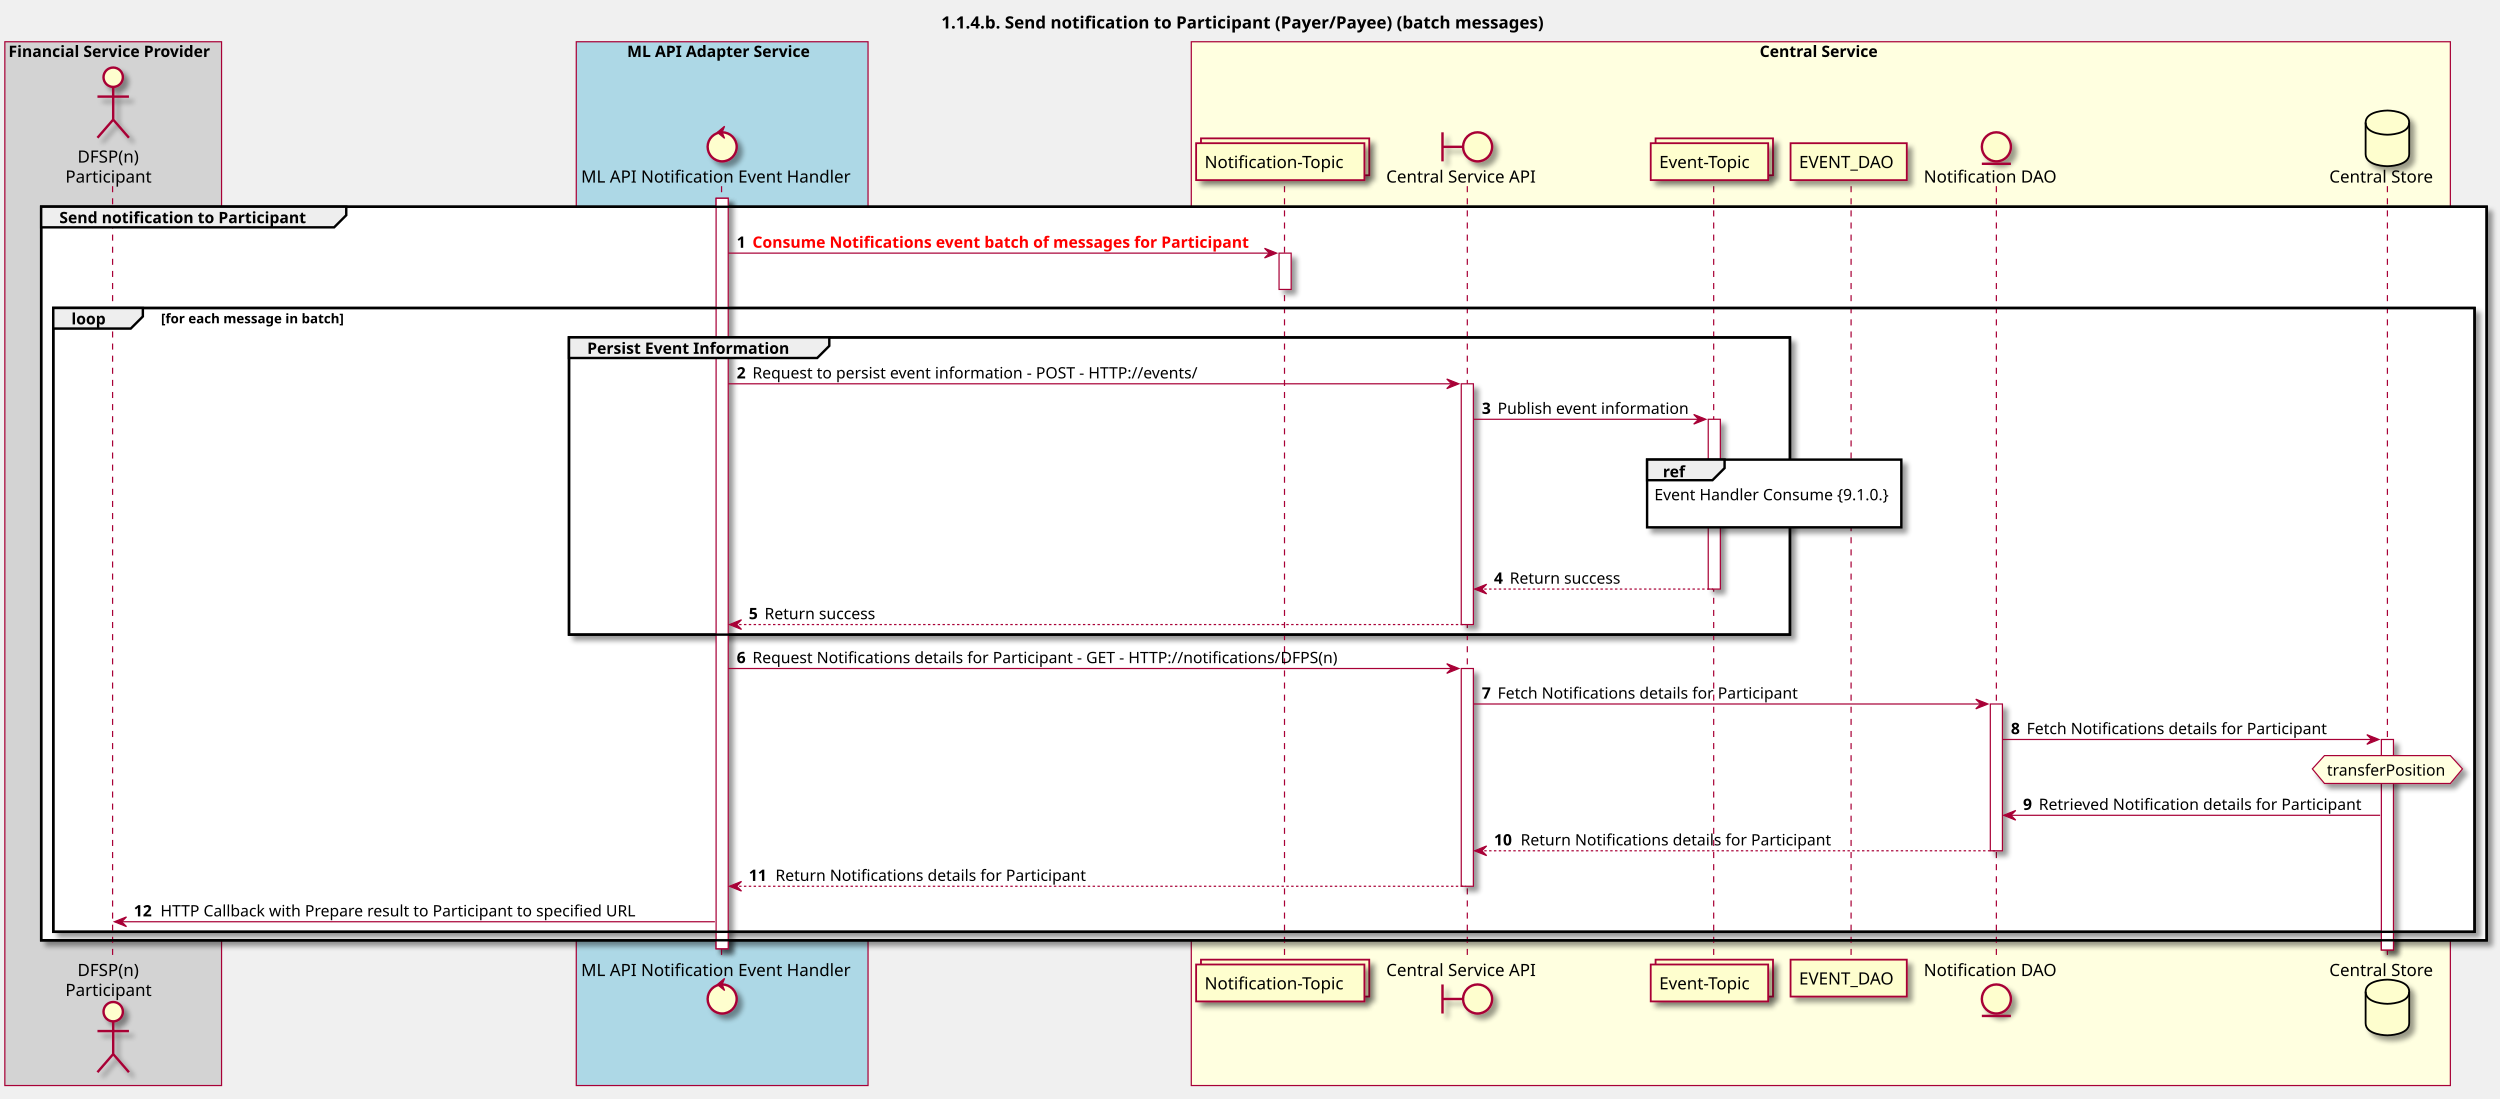
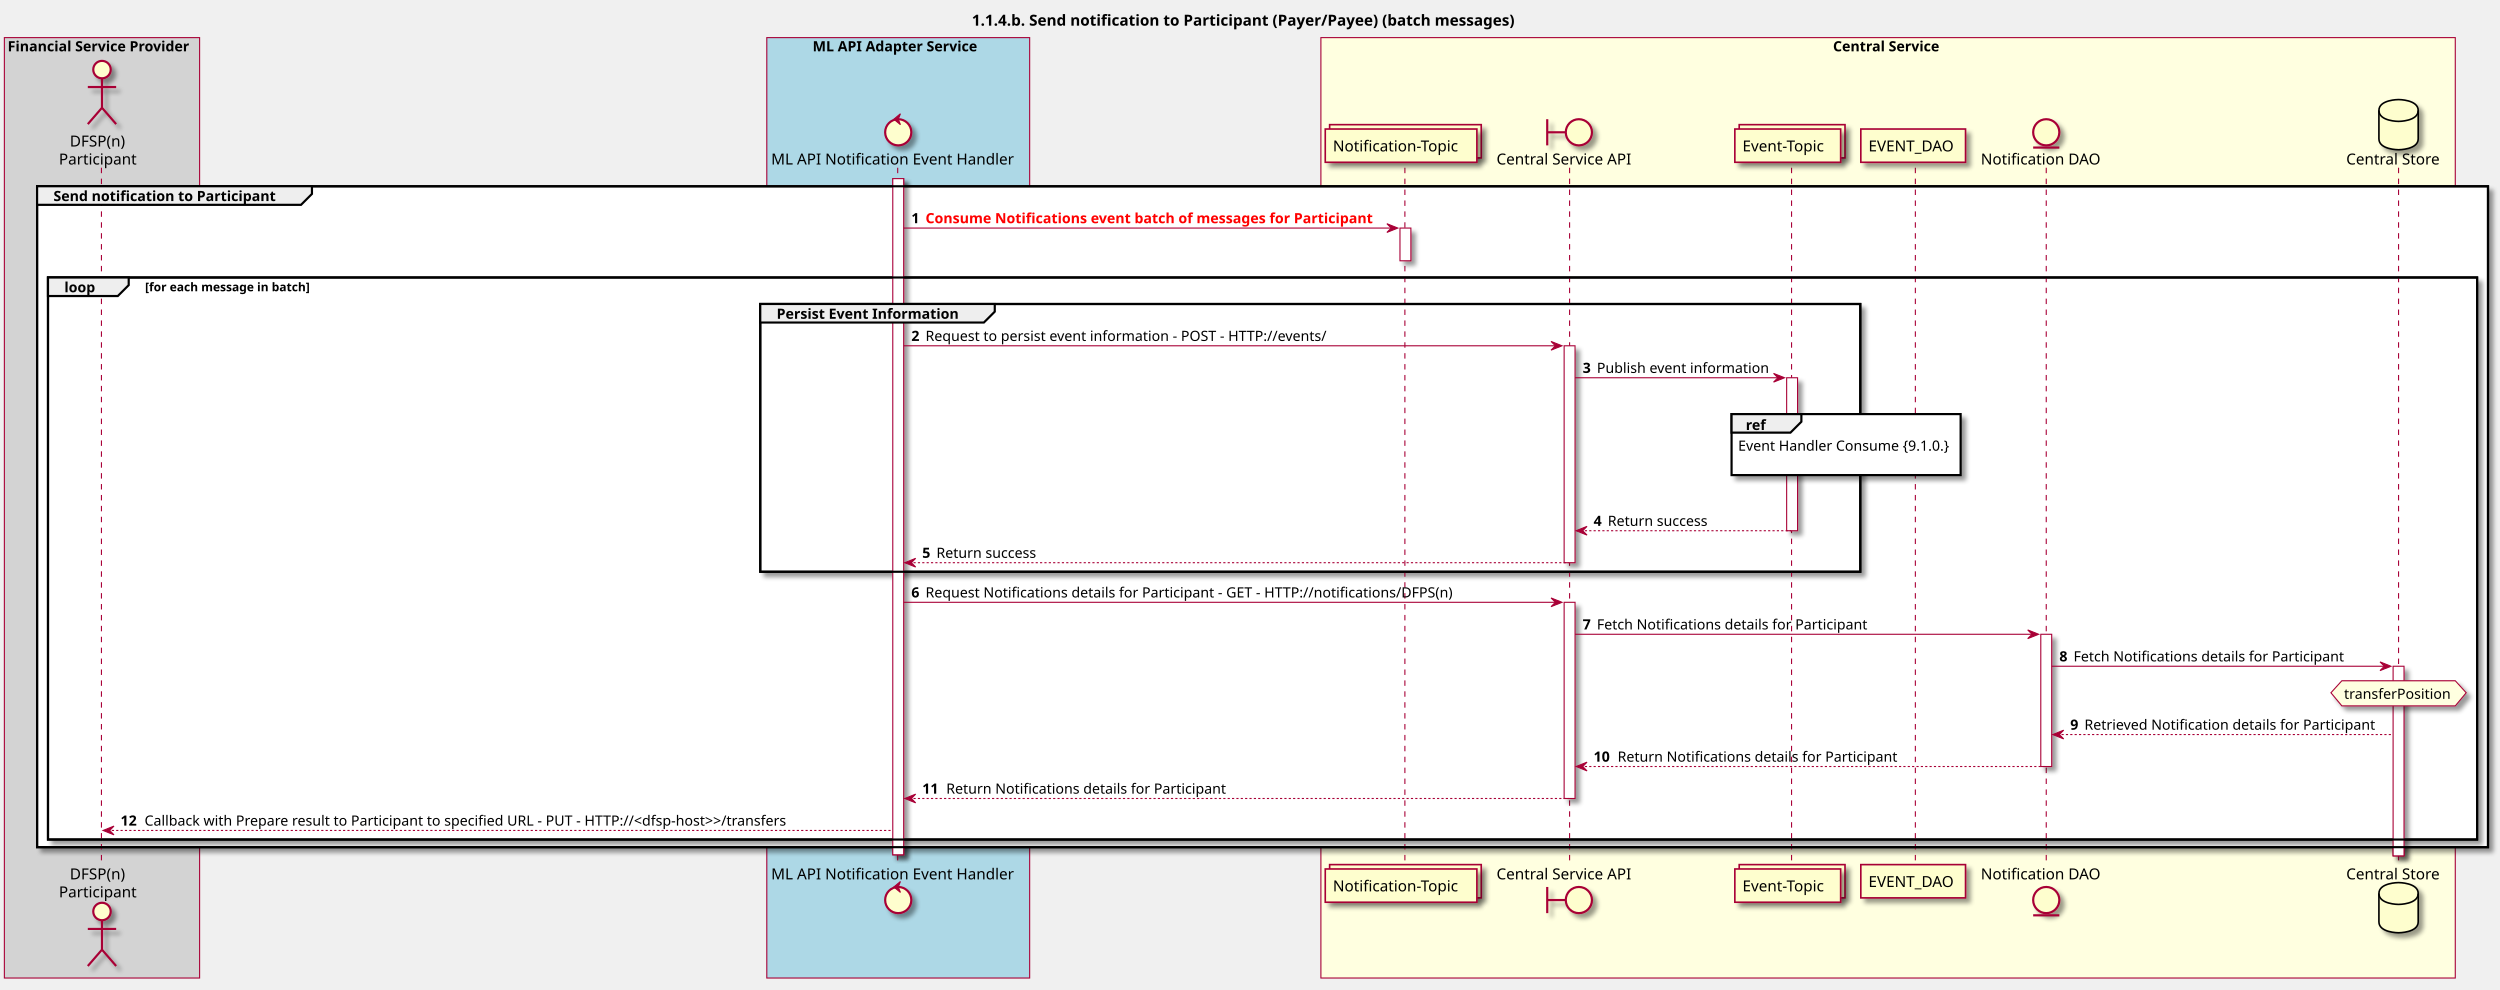
- <svg xmlns="http://www.w3.org/2000/svg" contentScriptType="application/ecmascript" contentStyleType="text/css" height="907px" preserveAspectRatio="none" style="width:2065px;height:907px;" version="1.1" viewBox="0 0 2065 907" width="2065px" zoomAndPan="magnify">
+ <svg xmlns="http://www.w3.org/2000/svg" contentScriptType="application/ecmascript" contentStyleType="text/css" height="907px" preserveAspectRatio="none" style="width:2292px;height:907px;" version="1.1" viewBox="0 0 2292 907" width="2292px" zoomAndPan="magnify">
  <defs>
-     <filter height="300%" id="f1xv3p22hxf8oq" width="300%" x="-1" y="-1">
+     <filter height="300%" id="fonpg3kv2ixwm" width="300%" x="-1" y="-1">
      <feGaussianBlur result="blurOut" stdDeviation="2.0" />
      <feColorMatrix in="blurOut" result="blurOut2" type="matrix" values="0 0 0 0 0 0 0 0 0 0 0 0 0 0 0 0 0 0 .4 0" />
      <feOffset dx="4.0" dy="4.0" in="blurOut2" result="blurOut3" />
      <feBlend in="SourceGraphic" in2="blurOut3" mode="normal" />
    </filter>
  </defs>
  <g>
-     <text fill="#000000" font-family="sans-serif" font-size="14" font-weight="bold" lengthAdjust="spacingAndGlyphs" textLength="512" x="777.5" y="23.535">1.1.4.b. Send notification to Participant (Payer/Payee) (batch messages)</text>
+     <text fill="#000000" font-family="sans-serif" font-size="14" font-weight="bold" lengthAdjust="spacingAndGlyphs" textLength="512" x="891" y="23.535">1.1.4.b. Send notification to Participant (Payer/Payee) (batch messages)</text>
    <rect fill="#D3D3D3" height="862.164" style="stroke: #A80036; stroke-width: 1.0;" width="179" x="4" y="34.488" />
    <text fill="#000000" font-family="sans-serif" font-size="13" font-weight="bold" lengthAdjust="spacingAndGlyphs" textLength="173" x="7" y="47.057">Financial Service Provider</text>
-     <rect fill="#ADD8E6" height="862.164" style="stroke: #A80036; stroke-width: 1.0;" width="241" x="476" y="34.488" />
-     <text fill="#000000" font-family="sans-serif" font-size="13" font-weight="bold" lengthAdjust="spacingAndGlyphs" textLength="157" x="518" y="47.057">ML API Adapter Service</text>
-     <rect fill="#FFFFE0" height="862.164" style="stroke: #A80036; stroke-width: 1.0;" width="1040" x="984" y="34.488" />
-     <text fill="#000000" font-family="sans-serif" font-size="13" font-weight="bold" lengthAdjust="spacingAndGlyphs" textLength="101" x="1453.5" y="47.057">Central Service</text>
-     <rect fill="#FFFFFF" filter="url(#f1xv3p22hxf8oq)" height="619.9" style="stroke: #A80036; stroke-width: 1.0;" width="10" x="591.5" y="163.775" />
-     <rect fill="#FFFFFF" filter="url(#f1xv3p22hxf8oq)" height="30" style="stroke: #A80036; stroke-width: 1.0;" width="10" x="1056.5" y="209.086" />
-     <rect fill="#FFFFFF" filter="url(#f1xv3p22hxf8oq)" height="198.863" style="stroke: #A80036; stroke-width: 1.0;" width="10" x="1207" y="317.018" />
-     <rect fill="#FFFFFF" filter="url(#f1xv3p22hxf8oq)" height="179.863" style="stroke: #A80036; stroke-width: 1.0;" width="10" x="1207" y="552.191" />
-     <rect fill="#FFFFFF" filter="url(#f1xv3p22hxf8oq)" height="140.242" style="stroke: #A80036; stroke-width: 1.0;" width="10" x="1411" y="346.328" />
-     <rect fill="#FFFFFF" filter="url(#f1xv3p22hxf8oq)" height="121.242" style="stroke: #A80036; stroke-width: 1.0;" width="10" x="1644" y="581.502" />
-     <rect fill="#FFFFFF" filter="url(#f1xv3p22hxf8oq)" height="173.863" style="stroke: #A80036; stroke-width: 1.0;" width="10" x="1967" y="610.812" />
-     <rect fill="#FFFFFF" filter="url(#f1xv3p22hxf8oq)" height="605.9" style="stroke: #000000; stroke-width: 2.0;" width="2020" x="34" y="170.775" />
-     <rect fill="#FFFFFF" filter="url(#f1xv3p22hxf8oq)" height="515.279" style="stroke: #000000; stroke-width: 2.0;" width="2000" x="44" y="254.397" />
-     <rect fill="#FFFFFF" filter="url(#f1xv3p22hxf8oq)" height="245.484" style="stroke: #000000; stroke-width: 2.0;" width="1008.5" x="470" y="278.707" />
+     <rect fill="#ADD8E6" height="862.164" style="stroke: #A80036; stroke-width: 1.0;" width="241" x="703" y="34.488" />
+     <text fill="#000000" font-family="sans-serif" font-size="13" font-weight="bold" lengthAdjust="spacingAndGlyphs" textLength="157" x="745" y="47.057">ML API Adapter Service</text>
+     <rect fill="#FFFFE0" height="862.164" style="stroke: #A80036; stroke-width: 1.0;" width="1040" x="1211" y="34.488" />
+     <text fill="#000000" font-family="sans-serif" font-size="13" font-weight="bold" lengthAdjust="spacingAndGlyphs" textLength="101" x="1680.5" y="47.057">Central Service</text>
+     <rect fill="#FFFFFF" filter="url(#fonpg3kv2ixwm)" height="619.9" style="stroke: #A80036; stroke-width: 1.0;" width="10" x="818.5" y="163.775" />
+     <rect fill="#FFFFFF" filter="url(#fonpg3kv2ixwm)" height="30" style="stroke: #A80036; stroke-width: 1.0;" width="10" x="1283.5" y="209.086" />
+     <rect fill="#FFFFFF" filter="url(#fonpg3kv2ixwm)" height="198.863" style="stroke: #A80036; stroke-width: 1.0;" width="10" x="1434" y="317.018" />
+     <rect fill="#FFFFFF" filter="url(#fonpg3kv2ixwm)" height="179.863" style="stroke: #A80036; stroke-width: 1.0;" width="10" x="1434" y="552.191" />
+     <rect fill="#FFFFFF" filter="url(#fonpg3kv2ixwm)" height="140.242" style="stroke: #A80036; stroke-width: 1.0;" width="10" x="1638" y="346.328" />
+     <rect fill="#FFFFFF" filter="url(#fonpg3kv2ixwm)" height="121.242" style="stroke: #A80036; stroke-width: 1.0;" width="10" x="1871" y="581.502" />
+     <rect fill="#FFFFFF" filter="url(#fonpg3kv2ixwm)" height="173.863" style="stroke: #A80036; stroke-width: 1.0;" width="10" x="2194" y="610.812" />
+     <rect fill="#FFFFFF" filter="url(#fonpg3kv2ixwm)" height="605.9" style="stroke: #000000; stroke-width: 2.0;" width="2247" x="34" y="170.775" />
+     <rect fill="#FFFFFF" filter="url(#fonpg3kv2ixwm)" height="515.279" style="stroke: #000000; stroke-width: 2.0;" width="2227" x="44" y="254.397" />
+     <rect fill="#FFFFFF" filter="url(#fonpg3kv2ixwm)" height="245.484" style="stroke: #000000; stroke-width: 2.0;" width="1008.5" x="697" y="278.707" />
    <line style="stroke: #A80036; stroke-width: 1.0; stroke-dasharray: 5.0,5.0;" x1="93" x2="93" y1="153.775" y2="793.676" />
-     <line style="stroke: #A80036; stroke-width: 1.0; stroke-dasharray: 5.0,5.0;" x1="596" x2="596" y1="153.775" y2="793.676" />
-     <line style="stroke: #A80036; stroke-width: 1.0; stroke-dasharray: 5.0,5.0;" x1="1061" x2="1061" y1="153.775" y2="793.676" />
-     <line style="stroke: #A80036; stroke-width: 1.0; stroke-dasharray: 5.0,5.0;" x1="1212" x2="1212" y1="153.775" y2="793.676" />
-     <line style="stroke: #A80036; stroke-width: 1.0; stroke-dasharray: 5.0,5.0;" x1="1415.5" x2="1415.5" y1="153.775" y2="793.676" />
-     <line style="stroke: #A80036; stroke-width: 1.0; stroke-dasharray: 5.0,5.0;" x1="1529" x2="1529" y1="153.775" y2="793.676" />
-     <line style="stroke: #A80036; stroke-width: 1.0; stroke-dasharray: 5.0,5.0;" x1="1649" x2="1649" y1="153.775" y2="793.676" />
-     <line style="stroke: #A80036; stroke-width: 1.0; stroke-dasharray: 5.0,5.0;" x1="1972" x2="1972" y1="153.775" y2="793.676" />
+     <line style="stroke: #A80036; stroke-width: 1.0; stroke-dasharray: 5.0,5.0;" x1="823" x2="823" y1="153.775" y2="793.676" />
+     <line style="stroke: #A80036; stroke-width: 1.0; stroke-dasharray: 5.0,5.0;" x1="1288" x2="1288" y1="153.775" y2="793.676" />
+     <line style="stroke: #A80036; stroke-width: 1.0; stroke-dasharray: 5.0,5.0;" x1="1439" x2="1439" y1="153.775" y2="793.676" />
+     <line style="stroke: #A80036; stroke-width: 1.0; stroke-dasharray: 5.0,5.0;" x1="1642.5" x2="1642.5" y1="153.775" y2="793.676" />
+     <line style="stroke: #A80036; stroke-width: 1.0; stroke-dasharray: 5.0,5.0;" x1="1756" x2="1756" y1="153.775" y2="793.676" />
+     <line style="stroke: #A80036; stroke-width: 1.0; stroke-dasharray: 5.0,5.0;" x1="1876" x2="1876" y1="153.775" y2="793.676" />
+     <line style="stroke: #A80036; stroke-width: 1.0; stroke-dasharray: 5.0,5.0;" x1="2199" x2="2199" y1="153.775" y2="793.676" />
    <text fill="#000000" font-family="sans-serif" font-size="14" lengthAdjust="spacingAndGlyphs" textLength="53" x="64" y="134.334">DFSP(n)</text>
    <text fill="#000000" font-family="sans-serif" font-size="14" lengthAdjust="spacingAndGlyphs" textLength="73" x="54" y="150.822">Participant</text>
-     <ellipse cx="93.5" cy="63.799" fill="#FEFECE" filter="url(#f1xv3p22hxf8oq)" rx="8" ry="8" style="stroke: #A80036; stroke-width: 2.0;" />
-     <path d="M93.5,71.799 L93.5,98.799 M80.5,79.799 L106.5,79.799 M93.5,98.799 L80.5,113.799 M93.5,98.799 L106.5,113.799 " fill="#FEFECE" filter="url(#f1xv3p22hxf8oq)" style="stroke: #A80036; stroke-width: 2.0;" />
+     <ellipse cx="93.5" cy="63.799" fill="#FEFECE" filter="url(#fonpg3kv2ixwm)" rx="8" ry="8" style="stroke: #A80036; stroke-width: 2.0;" />
+     <path d="M93.5,71.799 L93.5,98.799 M80.5,79.799 L106.5,79.799 M93.5,98.799 L80.5,113.799 M93.5,98.799 L106.5,113.799 " fill="#FEFECE" filter="url(#fonpg3kv2ixwm)" style="stroke: #A80036; stroke-width: 2.0;" />
    <text fill="#000000" font-family="sans-serif" font-size="14" lengthAdjust="spacingAndGlyphs" textLength="53" x="64" y="806.211">DFSP(n)</text>
    <text fill="#000000" font-family="sans-serif" font-size="14" lengthAdjust="spacingAndGlyphs" textLength="73" x="54" y="822.699">Participant</text>
-     <ellipse cx="93.5" cy="835.652" fill="#FEFECE" filter="url(#f1xv3p22hxf8oq)" rx="8" ry="8" style="stroke: #A80036; stroke-width: 2.0;" />
-     <path d="M93.5,843.652 L93.5,870.652 M80.5,851.652 L106.5,851.652 M93.5,870.652 L80.5,885.652 M93.5,870.652 L106.5,885.652 " fill="#FEFECE" filter="url(#f1xv3p22hxf8oq)" style="stroke: #A80036; stroke-width: 2.0;" />
-     <text fill="#000000" font-family="sans-serif" font-size="14" lengthAdjust="spacingAndGlyphs" textLength="227" x="480" y="150.822">ML API Notification Event Handler</text>
-     <ellipse cx="596.5" cy="121.287" fill="#FEFECE" filter="url(#f1xv3p22hxf8oq)" rx="12" ry="12" style="stroke: #A80036; stroke-width: 2.0;" />
-     <polygon fill="#A80036" points="592.5,109.287,598.5,104.287,596.5,109.287,598.5,114.287,592.5,109.287" style="stroke: #A80036; stroke-width: 1.0;" />
-     <text fill="#000000" font-family="sans-serif" font-size="14" lengthAdjust="spacingAndGlyphs" textLength="227" x="480" y="806.211">ML API Notification Event Handler</text>
-     <ellipse cx="596.5" cy="825.164" fill="#FEFECE" filter="url(#f1xv3p22hxf8oq)" rx="12" ry="12" style="stroke: #A80036; stroke-width: 2.0;" />
-     <polygon fill="#A80036" points="592.5,813.164,598.5,808.164,596.5,813.164,598.5,818.164,592.5,813.164" style="stroke: #A80036; stroke-width: 1.0;" />
-     <rect fill="#FEFECE" filter="url(#f1xv3p22hxf8oq)" height="30.488" style="stroke: #A80036; stroke-width: 1.5;" width="139" x="992" y="114.287" />
-     <rect fill="#FEFECE" filter="url(#f1xv3p22hxf8oq)" height="30.488" style="stroke: #A80036; stroke-width: 1.5;" width="139" x="988" y="118.287" />
-     <text fill="#000000" font-family="sans-serif" font-size="14" lengthAdjust="spacingAndGlyphs" textLength="125" x="995" y="138.822">Notification-Topic</text>
-     <rect fill="#FEFECE" filter="url(#f1xv3p22hxf8oq)" height="30.488" style="stroke: #A80036; stroke-width: 1.5;" width="139" x="992" y="792.676" />
-     <rect fill="#FEFECE" filter="url(#f1xv3p22hxf8oq)" height="30.488" style="stroke: #A80036; stroke-width: 1.5;" width="139" x="988" y="796.676" />
-     <text fill="#000000" font-family="sans-serif" font-size="14" lengthAdjust="spacingAndGlyphs" textLength="125" x="995" y="817.211">Notification-Topic</text>
-     <text fill="#000000" font-family="sans-serif" font-size="14" lengthAdjust="spacingAndGlyphs" textLength="128" x="1145" y="150.822">Central Service API</text>
-     <path d="M1191.5,109.287 L1191.5,133.287 M1191.5,121.287 L1208.5,121.287 " fill="#FEFECE" filter="url(#f1xv3p22hxf8oq)" style="stroke: #A80036; stroke-width: 2.0;" />
-     <ellipse cx="1220.5" cy="121.287" fill="#FEFECE" filter="url(#f1xv3p22hxf8oq)" rx="12" ry="12" style="stroke: #A80036; stroke-width: 2.0;" />
-     <text fill="#000000" font-family="sans-serif" font-size="14" lengthAdjust="spacingAndGlyphs" textLength="128" x="1145" y="806.211">Central Service API</text>
-     <path d="M1191.5,813.164 L1191.5,837.164 M1191.5,825.164 L1208.5,825.164 " fill="#FEFECE" filter="url(#f1xv3p22hxf8oq)" style="stroke: #A80036; stroke-width: 2.0;" />
-     <ellipse cx="1220.5" cy="825.164" fill="#FEFECE" filter="url(#f1xv3p22hxf8oq)" rx="12" ry="12" style="stroke: #A80036; stroke-width: 2.0;" />
-     <rect fill="#FEFECE" filter="url(#f1xv3p22hxf8oq)" height="30.488" style="stroke: #A80036; stroke-width: 1.5;" width="97" x="1367.5" y="114.287" />
-     <rect fill="#FEFECE" filter="url(#f1xv3p22hxf8oq)" height="30.488" style="stroke: #A80036; stroke-width: 1.5;" width="97" x="1363.5" y="118.287" />
-     <text fill="#000000" font-family="sans-serif" font-size="14" lengthAdjust="spacingAndGlyphs" textLength="83" x="1370.5" y="138.822">Event-Topic</text>
-     <rect fill="#FEFECE" filter="url(#f1xv3p22hxf8oq)" height="30.488" style="stroke: #A80036; stroke-width: 1.5;" width="97" x="1367.5" y="792.676" />
-     <rect fill="#FEFECE" filter="url(#f1xv3p22hxf8oq)" height="30.488" style="stroke: #A80036; stroke-width: 1.5;" width="97" x="1363.5" y="796.676" />
-     <text fill="#000000" font-family="sans-serif" font-size="14" lengthAdjust="spacingAndGlyphs" textLength="83" x="1370.5" y="817.211">Event-Topic</text>
-     <rect fill="#FEFECE" filter="url(#f1xv3p22hxf8oq)" height="30.488" style="stroke: #A80036; stroke-width: 1.5;" width="96" x="1479" y="118.287" />
-     <text fill="#000000" font-family="sans-serif" font-size="14" lengthAdjust="spacingAndGlyphs" textLength="82" x="1486" y="138.822">EVENT_DAO</text>
-     <rect fill="#FEFECE" filter="url(#f1xv3p22hxf8oq)" height="30.488" style="stroke: #A80036; stroke-width: 1.5;" width="96" x="1479" y="792.676" />
-     <text fill="#000000" font-family="sans-serif" font-size="14" lengthAdjust="spacingAndGlyphs" textLength="82" x="1486" y="813.211">EVENT_DAO</text>
-     <text fill="#000000" font-family="sans-serif" font-size="14" lengthAdjust="spacingAndGlyphs" textLength="114" x="1589" y="150.822">Notification DAO</text>
-     <ellipse cx="1649" cy="121.287" fill="#FEFECE" filter="url(#f1xv3p22hxf8oq)" rx="12" ry="12" style="stroke: #A80036; stroke-width: 2.0;" />
-     <line style="stroke: #A80036; stroke-width: 2.0;" x1="1637" x2="1661" y1="135.287" y2="135.287" />
-     <text fill="#000000" font-family="sans-serif" font-size="14" lengthAdjust="spacingAndGlyphs" textLength="114" x="1589" y="806.211">Notification DAO</text>
-     <ellipse cx="1649" cy="825.164" fill="#FEFECE" filter="url(#f1xv3p22hxf8oq)" rx="12" ry="12" style="stroke: #A80036; stroke-width: 2.0;" />
-     <line style="stroke: #A80036; stroke-width: 2.0;" x1="1637" x2="1661" y1="839.164" y2="839.164" />
-     <text fill="#000000" font-family="sans-serif" font-size="14" lengthAdjust="spacingAndGlyphs" textLength="90" x="1924" y="150.822">Central Store</text>
-     <path d="M1954,101.287 C1954,91.287 1972,91.287 1972,91.287 C1972,91.287 1990,91.287 1990,101.287 L1990,127.287 C1990,137.287 1972,137.287 1972,137.287 C1972,137.287 1954,137.287 1954,127.287 L1954,101.287 " fill="#FEFECE" filter="url(#f1xv3p22hxf8oq)" style="stroke: #000000; stroke-width: 1.5;" />
-     <path d="M1954,101.287 C1954,111.287 1972,111.287 1972,111.287 C1972,111.287 1990,111.287 1990,101.287 " fill="none" style="stroke: #000000; stroke-width: 1.5;" />
-     <text fill="#000000" font-family="sans-serif" font-size="14" lengthAdjust="spacingAndGlyphs" textLength="90" x="1924" y="806.211">Central Store</text>
-     <path d="M1954,819.164 C1954,809.164 1972,809.164 1972,809.164 C1972,809.164 1990,809.164 1990,819.164 L1990,845.164 C1990,855.164 1972,855.164 1972,855.164 C1972,855.164 1954,855.164 1954,845.164 L1954,819.164 " fill="#FEFECE" filter="url(#f1xv3p22hxf8oq)" style="stroke: #000000; stroke-width: 1.5;" />
-     <path d="M1954,819.164 C1954,829.164 1972,829.164 1972,829.164 C1972,829.164 1990,829.164 1990,819.164 " fill="none" style="stroke: #000000; stroke-width: 1.5;" />
-     <rect fill="#FFFFFF" filter="url(#f1xv3p22hxf8oq)" height="619.9" style="stroke: #A80036; stroke-width: 1.0;" width="10" x="591.5" y="163.775" />
-     <rect fill="#FFFFFF" filter="url(#f1xv3p22hxf8oq)" height="30" style="stroke: #A80036; stroke-width: 1.0;" width="10" x="1056.5" y="209.086" />
-     <rect fill="#FFFFFF" filter="url(#f1xv3p22hxf8oq)" height="198.863" style="stroke: #A80036; stroke-width: 1.0;" width="10" x="1207" y="317.018" />
-     <rect fill="#FFFFFF" filter="url(#f1xv3p22hxf8oq)" height="179.863" style="stroke: #A80036; stroke-width: 1.0;" width="10" x="1207" y="552.191" />
-     <rect fill="#FFFFFF" filter="url(#f1xv3p22hxf8oq)" height="140.242" style="stroke: #A80036; stroke-width: 1.0;" width="10" x="1411" y="346.328" />
-     <rect fill="#FFFFFF" filter="url(#f1xv3p22hxf8oq)" height="121.242" style="stroke: #A80036; stroke-width: 1.0;" width="10" x="1644" y="581.502" />
-     <rect fill="#FFFFFF" filter="url(#f1xv3p22hxf8oq)" height="173.863" style="stroke: #A80036; stroke-width: 1.0;" width="10" x="1967" y="610.812" />
-     <rect fill="none" height="605.9" style="stroke: #000000; stroke-width: 2.0;" width="2020" x="34" y="170.775" />
+     <ellipse cx="93.5" cy="835.652" fill="#FEFECE" filter="url(#fonpg3kv2ixwm)" rx="8" ry="8" style="stroke: #A80036; stroke-width: 2.0;" />
+     <path d="M93.5,843.652 L93.5,870.652 M80.5,851.652 L106.5,851.652 M93.5,870.652 L80.5,885.652 M93.5,870.652 L106.5,885.652 " fill="#FEFECE" filter="url(#fonpg3kv2ixwm)" style="stroke: #A80036; stroke-width: 2.0;" />
+     <text fill="#000000" font-family="sans-serif" font-size="14" lengthAdjust="spacingAndGlyphs" textLength="227" x="707" y="150.822">ML API Notification Event Handler</text>
+     <ellipse cx="823.5" cy="121.287" fill="#FEFECE" filter="url(#fonpg3kv2ixwm)" rx="12" ry="12" style="stroke: #A80036; stroke-width: 2.0;" />
+     <polygon fill="#A80036" points="819.5,109.287,825.5,104.287,823.5,109.287,825.5,114.287,819.5,109.287" style="stroke: #A80036; stroke-width: 1.0;" />
+     <text fill="#000000" font-family="sans-serif" font-size="14" lengthAdjust="spacingAndGlyphs" textLength="227" x="707" y="806.211">ML API Notification Event Handler</text>
+     <ellipse cx="823.5" cy="825.164" fill="#FEFECE" filter="url(#fonpg3kv2ixwm)" rx="12" ry="12" style="stroke: #A80036; stroke-width: 2.0;" />
+     <polygon fill="#A80036" points="819.5,813.164,825.5,808.164,823.5,813.164,825.5,818.164,819.5,813.164" style="stroke: #A80036; stroke-width: 1.0;" />
+     <rect fill="#FEFECE" filter="url(#fonpg3kv2ixwm)" height="30.488" style="stroke: #A80036; stroke-width: 1.5;" width="139" x="1219" y="114.287" />
+     <rect fill="#FEFECE" filter="url(#fonpg3kv2ixwm)" height="30.488" style="stroke: #A80036; stroke-width: 1.5;" width="139" x="1215" y="118.287" />
+     <text fill="#000000" font-family="sans-serif" font-size="14" lengthAdjust="spacingAndGlyphs" textLength="125" x="1222" y="138.822">Notification-Topic</text>
+     <rect fill="#FEFECE" filter="url(#fonpg3kv2ixwm)" height="30.488" style="stroke: #A80036; stroke-width: 1.5;" width="139" x="1219" y="792.676" />
+     <rect fill="#FEFECE" filter="url(#fonpg3kv2ixwm)" height="30.488" style="stroke: #A80036; stroke-width: 1.5;" width="139" x="1215" y="796.676" />
+     <text fill="#000000" font-family="sans-serif" font-size="14" lengthAdjust="spacingAndGlyphs" textLength="125" x="1222" y="817.211">Notification-Topic</text>
+     <text fill="#000000" font-family="sans-serif" font-size="14" lengthAdjust="spacingAndGlyphs" textLength="128" x="1372" y="150.822">Central Service API</text>
+     <path d="M1418.5,109.287 L1418.5,133.287 M1418.5,121.287 L1435.5,121.287 " fill="#FEFECE" filter="url(#fonpg3kv2ixwm)" style="stroke: #A80036; stroke-width: 2.0;" />
+     <ellipse cx="1447.5" cy="121.287" fill="#FEFECE" filter="url(#fonpg3kv2ixwm)" rx="12" ry="12" style="stroke: #A80036; stroke-width: 2.0;" />
+     <text fill="#000000" font-family="sans-serif" font-size="14" lengthAdjust="spacingAndGlyphs" textLength="128" x="1372" y="806.211">Central Service API</text>
+     <path d="M1418.5,813.164 L1418.5,837.164 M1418.5,825.164 L1435.5,825.164 " fill="#FEFECE" filter="url(#fonpg3kv2ixwm)" style="stroke: #A80036; stroke-width: 2.0;" />
+     <ellipse cx="1447.5" cy="825.164" fill="#FEFECE" filter="url(#fonpg3kv2ixwm)" rx="12" ry="12" style="stroke: #A80036; stroke-width: 2.0;" />
+     <rect fill="#FEFECE" filter="url(#fonpg3kv2ixwm)" height="30.488" style="stroke: #A80036; stroke-width: 1.5;" width="97" x="1594.5" y="114.287" />
+     <rect fill="#FEFECE" filter="url(#fonpg3kv2ixwm)" height="30.488" style="stroke: #A80036; stroke-width: 1.5;" width="97" x="1590.5" y="118.287" />
+     <text fill="#000000" font-family="sans-serif" font-size="14" lengthAdjust="spacingAndGlyphs" textLength="83" x="1597.5" y="138.822">Event-Topic</text>
+     <rect fill="#FEFECE" filter="url(#fonpg3kv2ixwm)" height="30.488" style="stroke: #A80036; stroke-width: 1.5;" width="97" x="1594.5" y="792.676" />
+     <rect fill="#FEFECE" filter="url(#fonpg3kv2ixwm)" height="30.488" style="stroke: #A80036; stroke-width: 1.5;" width="97" x="1590.5" y="796.676" />
+     <text fill="#000000" font-family="sans-serif" font-size="14" lengthAdjust="spacingAndGlyphs" textLength="83" x="1597.5" y="817.211">Event-Topic</text>
+     <rect fill="#FEFECE" filter="url(#fonpg3kv2ixwm)" height="30.488" style="stroke: #A80036; stroke-width: 1.5;" width="96" x="1706" y="118.287" />
+     <text fill="#000000" font-family="sans-serif" font-size="14" lengthAdjust="spacingAndGlyphs" textLength="82" x="1713" y="138.822">EVENT_DAO</text>
+     <rect fill="#FEFECE" filter="url(#fonpg3kv2ixwm)" height="30.488" style="stroke: #A80036; stroke-width: 1.5;" width="96" x="1706" y="792.676" />
+     <text fill="#000000" font-family="sans-serif" font-size="14" lengthAdjust="spacingAndGlyphs" textLength="82" x="1713" y="813.211">EVENT_DAO</text>
+     <text fill="#000000" font-family="sans-serif" font-size="14" lengthAdjust="spacingAndGlyphs" textLength="114" x="1816" y="150.822">Notification DAO</text>
+     <ellipse cx="1876" cy="121.287" fill="#FEFECE" filter="url(#fonpg3kv2ixwm)" rx="12" ry="12" style="stroke: #A80036; stroke-width: 2.0;" />
+     <line style="stroke: #A80036; stroke-width: 2.0;" x1="1864" x2="1888" y1="135.287" y2="135.287" />
+     <text fill="#000000" font-family="sans-serif" font-size="14" lengthAdjust="spacingAndGlyphs" textLength="114" x="1816" y="806.211">Notification DAO</text>
+     <ellipse cx="1876" cy="825.164" fill="#FEFECE" filter="url(#fonpg3kv2ixwm)" rx="12" ry="12" style="stroke: #A80036; stroke-width: 2.0;" />
+     <line style="stroke: #A80036; stroke-width: 2.0;" x1="1864" x2="1888" y1="839.164" y2="839.164" />
+     <text fill="#000000" font-family="sans-serif" font-size="14" lengthAdjust="spacingAndGlyphs" textLength="90" x="2151" y="150.822">Central Store</text>
+     <path d="M2181,101.287 C2181,91.287 2199,91.287 2199,91.287 C2199,91.287 2217,91.287 2217,101.287 L2217,127.287 C2217,137.287 2199,137.287 2199,137.287 C2199,137.287 2181,137.287 2181,127.287 L2181,101.287 " fill="#FEFECE" filter="url(#fonpg3kv2ixwm)" style="stroke: #000000; stroke-width: 1.5;" />
+     <path d="M2181,101.287 C2181,111.287 2199,111.287 2199,111.287 C2199,111.287 2217,111.287 2217,101.287 " fill="none" style="stroke: #000000; stroke-width: 1.5;" />
+     <text fill="#000000" font-family="sans-serif" font-size="14" lengthAdjust="spacingAndGlyphs" textLength="90" x="2151" y="806.211">Central Store</text>
+     <path d="M2181,819.164 C2181,809.164 2199,809.164 2199,809.164 C2199,809.164 2217,809.164 2217,819.164 L2217,845.164 C2217,855.164 2199,855.164 2199,855.164 C2199,855.164 2181,855.164 2181,845.164 L2181,819.164 " fill="#FEFECE" filter="url(#fonpg3kv2ixwm)" style="stroke: #000000; stroke-width: 1.5;" />
+     <path d="M2181,819.164 C2181,829.164 2199,829.164 2199,829.164 C2199,829.164 2217,829.164 2217,819.164 " fill="none" style="stroke: #000000; stroke-width: 1.5;" />
+     <rect fill="#FFFFFF" filter="url(#fonpg3kv2ixwm)" height="619.9" style="stroke: #A80036; stroke-width: 1.0;" width="10" x="818.5" y="163.775" />
+     <rect fill="#FFFFFF" filter="url(#fonpg3kv2ixwm)" height="30" style="stroke: #A80036; stroke-width: 1.0;" width="10" x="1283.5" y="209.086" />
+     <rect fill="#FFFFFF" filter="url(#fonpg3kv2ixwm)" height="198.863" style="stroke: #A80036; stroke-width: 1.0;" width="10" x="1434" y="317.018" />
+     <rect fill="#FFFFFF" filter="url(#fonpg3kv2ixwm)" height="179.863" style="stroke: #A80036; stroke-width: 1.0;" width="10" x="1434" y="552.191" />
+     <rect fill="#FFFFFF" filter="url(#fonpg3kv2ixwm)" height="140.242" style="stroke: #A80036; stroke-width: 1.0;" width="10" x="1638" y="346.328" />
+     <rect fill="#FFFFFF" filter="url(#fonpg3kv2ixwm)" height="121.242" style="stroke: #A80036; stroke-width: 1.0;" width="10" x="1871" y="581.502" />
+     <rect fill="#FFFFFF" filter="url(#fonpg3kv2ixwm)" height="173.863" style="stroke: #A80036; stroke-width: 1.0;" width="10" x="2194" y="610.812" />
+     <rect fill="none" height="605.9" style="stroke: #000000; stroke-width: 2.0;" width="2247" x="34" y="170.775" />
    <polygon fill="#EEEEEE" points="34,170.775,286,170.775,286,177.775,276,187.775,34,187.775,34,170.775" style="stroke: #000000; stroke-width: 2.0;" />
    <text fill="#000000" font-family="sans-serif" font-size="13" font-weight="bold" lengthAdjust="spacingAndGlyphs" textLength="207" x="49" y="184.344">Send notification to Participant</text>
-     <polygon fill="#A80036" points="1044.5,205.086,1054.5,209.086,1044.5,213.086,1048.5,209.086" style="stroke: #A80036; stroke-width: 1.0;" />
-     <line style="stroke: #A80036; stroke-width: 1.0;" x1="601.5" x2="1050.5" y1="209.086" y2="209.086" />
-     <text fill="#000000" font-family="sans-serif" font-size="13" font-weight="bold" lengthAdjust="spacingAndGlyphs" textLength="9" x="608.5" y="204.654">1</text>
-     <text fill="#FF0000" font-family="sans-serif" font-size="13" font-weight="bold" lengthAdjust="spacingAndGlyphs" textLength="423" x="621.5" y="204.654">Consume Notifications event batch of messages for Participant</text>
-     <rect fill="none" height="515.279" style="stroke: #000000; stroke-width: 2.0;" width="2000" x="44" y="254.397" />
+     <polygon fill="#A80036" points="1271.5,205.086,1281.5,209.086,1271.5,213.086,1275.5,209.086" style="stroke: #A80036; stroke-width: 1.0;" />
+     <line style="stroke: #A80036; stroke-width: 1.0;" x1="828.5" x2="1277.5" y1="209.086" y2="209.086" />
+     <text fill="#000000" font-family="sans-serif" font-size="13" font-weight="bold" lengthAdjust="spacingAndGlyphs" textLength="9" x="835.5" y="204.654">1</text>
+     <text fill="#FF0000" font-family="sans-serif" font-size="13" font-weight="bold" lengthAdjust="spacingAndGlyphs" textLength="423" x="848.5" y="204.654">Consume Notifications event batch of messages for Participant</text>
+     <rect fill="none" height="515.279" style="stroke: #000000; stroke-width: 2.0;" width="2227" x="44" y="254.397" />
    <polygon fill="#EEEEEE" points="44,254.397,118,254.397,118,261.397,108,271.397,44,271.397,44,254.397" style="stroke: #000000; stroke-width: 2.0;" />
    <text fill="#000000" font-family="sans-serif" font-size="13" font-weight="bold" lengthAdjust="spacingAndGlyphs" textLength="29" x="59" y="267.965">loop</text>
    <text fill="#000000" font-family="sans-serif" font-size="11" font-weight="bold" lengthAdjust="spacingAndGlyphs" textLength="155" x="133" y="267.031">[for each message in batch]</text>
-     <rect fill="none" height="245.484" style="stroke: #000000; stroke-width: 2.0;" width="1008.5" x="470" y="278.707" />
-     <polygon fill="#EEEEEE" points="470,278.707,685,278.707,685,285.707,675,295.707,470,295.707,470,278.707" style="stroke: #000000; stroke-width: 2.0;" />
-     <text fill="#000000" font-family="sans-serif" font-size="13" font-weight="bold" lengthAdjust="spacingAndGlyphs" textLength="170" x="485" y="292.275">Persist Event Information</text>
-     <polygon fill="#A80036" points="1195,313.018,1205,317.018,1195,321.018,1199,317.018" style="stroke: #A80036; stroke-width: 1.0;" />
-     <line style="stroke: #A80036; stroke-width: 1.0;" x1="601.5" x2="1201" y1="317.018" y2="317.018" />
-     <text fill="#000000" font-family="sans-serif" font-size="13" font-weight="bold" lengthAdjust="spacingAndGlyphs" textLength="9" x="608.5" y="312.586">2</text>
-     <text fill="#000000" font-family="sans-serif" font-size="13" lengthAdjust="spacingAndGlyphs" textLength="393" x="621.5" y="312.586">Request to persist event information - POST - HTTP://events/</text>
-     <polygon fill="#A80036" points="1399,342.328,1409,346.328,1399,350.328,1403,346.328" style="stroke: #A80036; stroke-width: 1.0;" />
-     <line style="stroke: #A80036; stroke-width: 1.0;" x1="1217" x2="1405" y1="346.328" y2="346.328" />
-     <text fill="#000000" font-family="sans-serif" font-size="13" font-weight="bold" lengthAdjust="spacingAndGlyphs" textLength="9" x="1224" y="341.897">3</text>
-     <text fill="#000000" font-family="sans-serif" font-size="13" lengthAdjust="spacingAndGlyphs" textLength="162" x="1237" y="341.897">Publish event information</text>
-     <rect fill="#FFFFFF" filter="url(#f1xv3p22hxf8oq)" height="55.932" style="stroke: #000000; stroke-width: 2.0;" width="210" x="1360.5" y="379.639" />
-     <polygon fill="#EEEEEE" points="1360.5,379.639,1424.5,379.639,1424.5,386.639,1414.5,396.639,1360.5,396.639,1360.5,379.639" style="stroke: #000000; stroke-width: 2.0;" />
-     <text fill="#000000" font-family="sans-serif" font-size="13" font-weight="bold" lengthAdjust="spacingAndGlyphs" textLength="19" x="1373.5" y="394.207">ref</text>
-     <text fill="#000000" font-family="sans-serif" font-size="13" lengthAdjust="spacingAndGlyphs" textLength="198" x="1366.5" y="413.207">Event Handler Consume {9.1.0.}</text>
-     <text fill="#000000" font-family="sans-serif" font-size="13" lengthAdjust="spacingAndGlyphs" textLength="0" x="1370.5" y="428.518" />
-     <polygon fill="#A80036" points="1228,482.57,1218,486.57,1228,490.57,1224,486.57" style="stroke: #A80036; stroke-width: 1.0;" />
-     <line style="stroke: #A80036; stroke-width: 1.0; stroke-dasharray: 2.0,2.0;" x1="1222" x2="1415" y1="486.57" y2="486.57" />
-     <text fill="#000000" font-family="sans-serif" font-size="13" font-weight="bold" lengthAdjust="spacingAndGlyphs" textLength="9" x="1234" y="482.139">4</text>
-     <text fill="#000000" font-family="sans-serif" font-size="13" lengthAdjust="spacingAndGlyphs" textLength="95" x="1247" y="482.139">Return success</text>
-     <polygon fill="#A80036" points="612.5,511.881,602.5,515.881,612.5,519.881,608.5,515.881" style="stroke: #A80036; stroke-width: 1.0;" />
-     <line style="stroke: #A80036; stroke-width: 1.0; stroke-dasharray: 2.0,2.0;" x1="606.5" x2="1211" y1="515.881" y2="515.881" />
-     <text fill="#000000" font-family="sans-serif" font-size="13" font-weight="bold" lengthAdjust="spacingAndGlyphs" textLength="9" x="618.5" y="511.449">5</text>
-     <text fill="#000000" font-family="sans-serif" font-size="13" lengthAdjust="spacingAndGlyphs" textLength="95" x="631.5" y="511.449">Return success</text>
-     <polygon fill="#A80036" points="1195,548.191,1205,552.191,1195,556.191,1199,552.191" style="stroke: #A80036; stroke-width: 1.0;" />
-     <line style="stroke: #A80036; stroke-width: 1.0;" x1="601.5" x2="1201" y1="552.191" y2="552.191" />
-     <text fill="#000000" font-family="sans-serif" font-size="13" font-weight="bold" lengthAdjust="spacingAndGlyphs" textLength="9" x="608.5" y="547.76">6</text>
-     <text fill="#000000" font-family="sans-serif" font-size="13" lengthAdjust="spacingAndGlyphs" textLength="516" x="621.5" y="547.76">Request Notifications details for Participant - GET - HTTP://notifications/DFPS(n)</text>
-     <polygon fill="#A80036" points="1632,577.502,1642,581.502,1632,585.502,1636,581.502" style="stroke: #A80036; stroke-width: 1.0;" />
-     <line style="stroke: #A80036; stroke-width: 1.0;" x1="1217" x2="1638" y1="581.502" y2="581.502" />
-     <text fill="#000000" font-family="sans-serif" font-size="13" font-weight="bold" lengthAdjust="spacingAndGlyphs" textLength="9" x="1224" y="577.07">7</text>
-     <text fill="#000000" font-family="sans-serif" font-size="13" lengthAdjust="spacingAndGlyphs" textLength="259" x="1237" y="577.07">Fetch Notifications details for Participant</text>
-     <polygon fill="#A80036" points="1955,606.812,1965,610.812,1955,614.812,1959,610.812" style="stroke: #A80036; stroke-width: 1.0;" />
-     <line style="stroke: #A80036; stroke-width: 1.0;" x1="1654" x2="1961" y1="610.812" y2="610.812" />
-     <text fill="#000000" font-family="sans-serif" font-size="13" font-weight="bold" lengthAdjust="spacingAndGlyphs" textLength="9" x="1661" y="606.381">8</text>
-     <text fill="#000000" font-family="sans-serif" font-size="13" lengthAdjust="spacingAndGlyphs" textLength="259" x="1674" y="606.381">Fetch Notifications details for Participant</text>
-     <polygon fill="#FFFFE0" filter="url(#f1xv3p22hxf8oq)" points="1920,624.123,2024,624.123,2034,635.123,2024,647.123,1920,647.123,1910,635.123,1920,624.123" style="stroke: #A80036; stroke-width: 1.0;" />
-     <text fill="#000000" font-family="sans-serif" font-size="13" lengthAdjust="spacingAndGlyphs" textLength="100" x="1922" y="640.691">transferPosition</text>
-     <polygon fill="#A80036" points="1665,669.434,1655,673.434,1665,677.434,1661,673.434" style="stroke: #A80036; stroke-width: 1.0;" />
-     <line style="stroke: #A80036; stroke-width: 1.0;" x1="1659" x2="1966" y1="673.434" y2="673.434" />
-     <text fill="#000000" font-family="sans-serif" font-size="13" font-weight="bold" lengthAdjust="spacingAndGlyphs" textLength="9" x="1671" y="669.002">9</text>
-     <text fill="#000000" font-family="sans-serif" font-size="13" lengthAdjust="spacingAndGlyphs" textLength="276" x="1684" y="669.002">Retrieved Notification details for Participant</text>
-     <polygon fill="#A80036" points="1228,698.744,1218,702.744,1228,706.744,1224,702.744" style="stroke: #A80036; stroke-width: 1.0;" />
-     <line style="stroke: #A80036; stroke-width: 1.0; stroke-dasharray: 2.0,2.0;" x1="1222" x2="1648" y1="702.744" y2="702.744" />
-     <text fill="#000000" font-family="sans-serif" font-size="13" font-weight="bold" lengthAdjust="spacingAndGlyphs" textLength="18" x="1234" y="698.312">10</text>
-     <text fill="#000000" font-family="sans-serif" font-size="13" lengthAdjust="spacingAndGlyphs" textLength="266" x="1256" y="698.312">Return Notifications details for Participant</text>
-     <polygon fill="#A80036" points="612.5,728.055,602.5,732.055,612.5,736.055,608.5,732.055" style="stroke: #A80036; stroke-width: 1.0;" />
-     <line style="stroke: #A80036; stroke-width: 1.0; stroke-dasharray: 2.0,2.0;" x1="606.5" x2="1211" y1="732.055" y2="732.055" />
-     <text fill="#000000" font-family="sans-serif" font-size="13" font-weight="bold" lengthAdjust="spacingAndGlyphs" textLength="18" x="618.5" y="727.623">11</text>
-     <text fill="#000000" font-family="sans-serif" font-size="13" lengthAdjust="spacingAndGlyphs" textLength="266" x="640.5" y="727.623">Return Notifications details for Participant</text>
+     <rect fill="none" height="245.484" style="stroke: #000000; stroke-width: 2.0;" width="1008.5" x="697" y="278.707" />
+     <polygon fill="#EEEEEE" points="697,278.707,912,278.707,912,285.707,902,295.707,697,295.707,697,278.707" style="stroke: #000000; stroke-width: 2.0;" />
+     <text fill="#000000" font-family="sans-serif" font-size="13" font-weight="bold" lengthAdjust="spacingAndGlyphs" textLength="170" x="712" y="292.275">Persist Event Information</text>
+     <polygon fill="#A80036" points="1422,313.018,1432,317.018,1422,321.018,1426,317.018" style="stroke: #A80036; stroke-width: 1.0;" />
+     <line style="stroke: #A80036; stroke-width: 1.0;" x1="828.5" x2="1428" y1="317.018" y2="317.018" />
+     <text fill="#000000" font-family="sans-serif" font-size="13" font-weight="bold" lengthAdjust="spacingAndGlyphs" textLength="9" x="835.5" y="312.586">2</text>
+     <text fill="#000000" font-family="sans-serif" font-size="13" lengthAdjust="spacingAndGlyphs" textLength="393" x="848.5" y="312.586">Request to persist event information - POST - HTTP://events/</text>
+     <polygon fill="#A80036" points="1626,342.328,1636,346.328,1626,350.328,1630,346.328" style="stroke: #A80036; stroke-width: 1.0;" />
+     <line style="stroke: #A80036; stroke-width: 1.0;" x1="1444" x2="1632" y1="346.328" y2="346.328" />
+     <text fill="#000000" font-family="sans-serif" font-size="13" font-weight="bold" lengthAdjust="spacingAndGlyphs" textLength="9" x="1451" y="341.897">3</text>
+     <text fill="#000000" font-family="sans-serif" font-size="13" lengthAdjust="spacingAndGlyphs" textLength="162" x="1464" y="341.897">Publish event information</text>
+     <rect fill="#FFFFFF" filter="url(#fonpg3kv2ixwm)" height="55.932" style="stroke: #000000; stroke-width: 2.0;" width="210" x="1587.5" y="379.639" />
+     <polygon fill="#EEEEEE" points="1587.5,379.639,1651.5,379.639,1651.5,386.639,1641.5,396.639,1587.5,396.639,1587.5,379.639" style="stroke: #000000; stroke-width: 2.0;" />
+     <text fill="#000000" font-family="sans-serif" font-size="13" font-weight="bold" lengthAdjust="spacingAndGlyphs" textLength="19" x="1600.5" y="394.207">ref</text>
+     <text fill="#000000" font-family="sans-serif" font-size="13" lengthAdjust="spacingAndGlyphs" textLength="198" x="1593.5" y="413.207">Event Handler Consume {9.1.0.}</text>
+     <text fill="#000000" font-family="sans-serif" font-size="13" lengthAdjust="spacingAndGlyphs" textLength="0" x="1597.5" y="428.518" />
+     <polygon fill="#A80036" points="1455,482.57,1445,486.57,1455,490.57,1451,486.57" style="stroke: #A80036; stroke-width: 1.0;" />
+     <line style="stroke: #A80036; stroke-width: 1.0; stroke-dasharray: 2.0,2.0;" x1="1449" x2="1642" y1="486.57" y2="486.57" />
+     <text fill="#000000" font-family="sans-serif" font-size="13" font-weight="bold" lengthAdjust="spacingAndGlyphs" textLength="9" x="1461" y="482.139">4</text>
+     <text fill="#000000" font-family="sans-serif" font-size="13" lengthAdjust="spacingAndGlyphs" textLength="95" x="1474" y="482.139">Return success</text>
+     <polygon fill="#A80036" points="839.5,511.881,829.5,515.881,839.5,519.881,835.5,515.881" style="stroke: #A80036; stroke-width: 1.0;" />
+     <line style="stroke: #A80036; stroke-width: 1.0; stroke-dasharray: 2.0,2.0;" x1="833.5" x2="1438" y1="515.881" y2="515.881" />
+     <text fill="#000000" font-family="sans-serif" font-size="13" font-weight="bold" lengthAdjust="spacingAndGlyphs" textLength="9" x="845.5" y="511.449">5</text>
+     <text fill="#000000" font-family="sans-serif" font-size="13" lengthAdjust="spacingAndGlyphs" textLength="95" x="858.5" y="511.449">Return success</text>
+     <polygon fill="#A80036" points="1422,548.191,1432,552.191,1422,556.191,1426,552.191" style="stroke: #A80036; stroke-width: 1.0;" />
+     <line style="stroke: #A80036; stroke-width: 1.0;" x1="828.5" x2="1428" y1="552.191" y2="552.191" />
+     <text fill="#000000" font-family="sans-serif" font-size="13" font-weight="bold" lengthAdjust="spacingAndGlyphs" textLength="9" x="835.5" y="547.76">6</text>
+     <text fill="#000000" font-family="sans-serif" font-size="13" lengthAdjust="spacingAndGlyphs" textLength="516" x="848.5" y="547.76">Request Notifications details for Participant - GET - HTTP://notifications/DFPS(n)</text>
+     <polygon fill="#A80036" points="1859,577.502,1869,581.502,1859,585.502,1863,581.502" style="stroke: #A80036; stroke-width: 1.0;" />
+     <line style="stroke: #A80036; stroke-width: 1.0;" x1="1444" x2="1865" y1="581.502" y2="581.502" />
+     <text fill="#000000" font-family="sans-serif" font-size="13" font-weight="bold" lengthAdjust="spacingAndGlyphs" textLength="9" x="1451" y="577.07">7</text>
+     <text fill="#000000" font-family="sans-serif" font-size="13" lengthAdjust="spacingAndGlyphs" textLength="259" x="1464" y="577.07">Fetch Notifications details for Participant</text>
+     <polygon fill="#A80036" points="2182,606.812,2192,610.812,2182,614.812,2186,610.812" style="stroke: #A80036; stroke-width: 1.0;" />
+     <line style="stroke: #A80036; stroke-width: 1.0;" x1="1881" x2="2188" y1="610.812" y2="610.812" />
+     <text fill="#000000" font-family="sans-serif" font-size="13" font-weight="bold" lengthAdjust="spacingAndGlyphs" textLength="9" x="1888" y="606.381">8</text>
+     <text fill="#000000" font-family="sans-serif" font-size="13" lengthAdjust="spacingAndGlyphs" textLength="259" x="1901" y="606.381">Fetch Notifications details for Participant</text>
+     <polygon fill="#FFFFE0" filter="url(#fonpg3kv2ixwm)" points="2147,624.123,2251,624.123,2261,635.123,2251,647.123,2147,647.123,2137,635.123,2147,624.123" style="stroke: #A80036; stroke-width: 1.0;" />
+     <text fill="#000000" font-family="sans-serif" font-size="13" lengthAdjust="spacingAndGlyphs" textLength="100" x="2149" y="640.691">transferPosition</text>
+     <polygon fill="#A80036" points="1892,669.434,1882,673.434,1892,677.434,1888,673.434" style="stroke: #A80036; stroke-width: 1.0;" />
+     <line style="stroke: #A80036; stroke-width: 1.0; stroke-dasharray: 2.0,2.0;" x1="1886" x2="2193" y1="673.434" y2="673.434" />
+     <text fill="#000000" font-family="sans-serif" font-size="13" font-weight="bold" lengthAdjust="spacingAndGlyphs" textLength="9" x="1898" y="669.002">9</text>
+     <text fill="#000000" font-family="sans-serif" font-size="13" lengthAdjust="spacingAndGlyphs" textLength="276" x="1911" y="669.002">Retrieved Notification details for Participant</text>
+     <polygon fill="#A80036" points="1455,698.744,1445,702.744,1455,706.744,1451,702.744" style="stroke: #A80036; stroke-width: 1.0;" />
+     <line style="stroke: #A80036; stroke-width: 1.0; stroke-dasharray: 2.0,2.0;" x1="1449" x2="1875" y1="702.744" y2="702.744" />
+     <text fill="#000000" font-family="sans-serif" font-size="13" font-weight="bold" lengthAdjust="spacingAndGlyphs" textLength="18" x="1461" y="698.312">10</text>
+     <text fill="#000000" font-family="sans-serif" font-size="13" lengthAdjust="spacingAndGlyphs" textLength="266" x="1483" y="698.312">Return Notifications details for Participant</text>
+     <polygon fill="#A80036" points="839.5,728.055,829.5,732.055,839.5,736.055,835.5,732.055" style="stroke: #A80036; stroke-width: 1.0;" />
+     <line style="stroke: #A80036; stroke-width: 1.0; stroke-dasharray: 2.0,2.0;" x1="833.5" x2="1438" y1="732.055" y2="732.055" />
+     <text fill="#000000" font-family="sans-serif" font-size="13" font-weight="bold" lengthAdjust="spacingAndGlyphs" textLength="18" x="845.5" y="727.623">11</text>
+     <text fill="#000000" font-family="sans-serif" font-size="13" lengthAdjust="spacingAndGlyphs" textLength="266" x="867.5" y="727.623">Return Notifications details for Participant</text>
    <polygon fill="#A80036" points="104.5,757.365,94.5,761.365,104.5,765.365,100.5,761.365" style="stroke: #A80036; stroke-width: 1.0;" />
-     <line style="stroke: #A80036; stroke-width: 1.0;" x1="98.5" x2="590.5" y1="761.365" y2="761.365" />
+     <line style="stroke: #A80036; stroke-width: 1.0; stroke-dasharray: 2.0,2.0;" x1="98.5" x2="817.5" y1="761.365" y2="761.365" />
    <text fill="#000000" font-family="sans-serif" font-size="13" font-weight="bold" lengthAdjust="spacingAndGlyphs" textLength="18" x="110.5" y="756.934">12</text>
-     <text fill="#000000" font-family="sans-serif" font-size="13" lengthAdjust="spacingAndGlyphs" textLength="406" x="132.5" y="756.934">HTTP Callback with Prepare result to Participant to specified URL</text>
+     <text fill="#000000" font-family="sans-serif" font-size="13" lengthAdjust="spacingAndGlyphs" textLength="633" x="132.5" y="756.934">Callback with Prepare result to Participant to specified URL - PUT - HTTP://&lt;dfsp-host&gt;&gt;/transfers</text>
  </g>
</svg>
